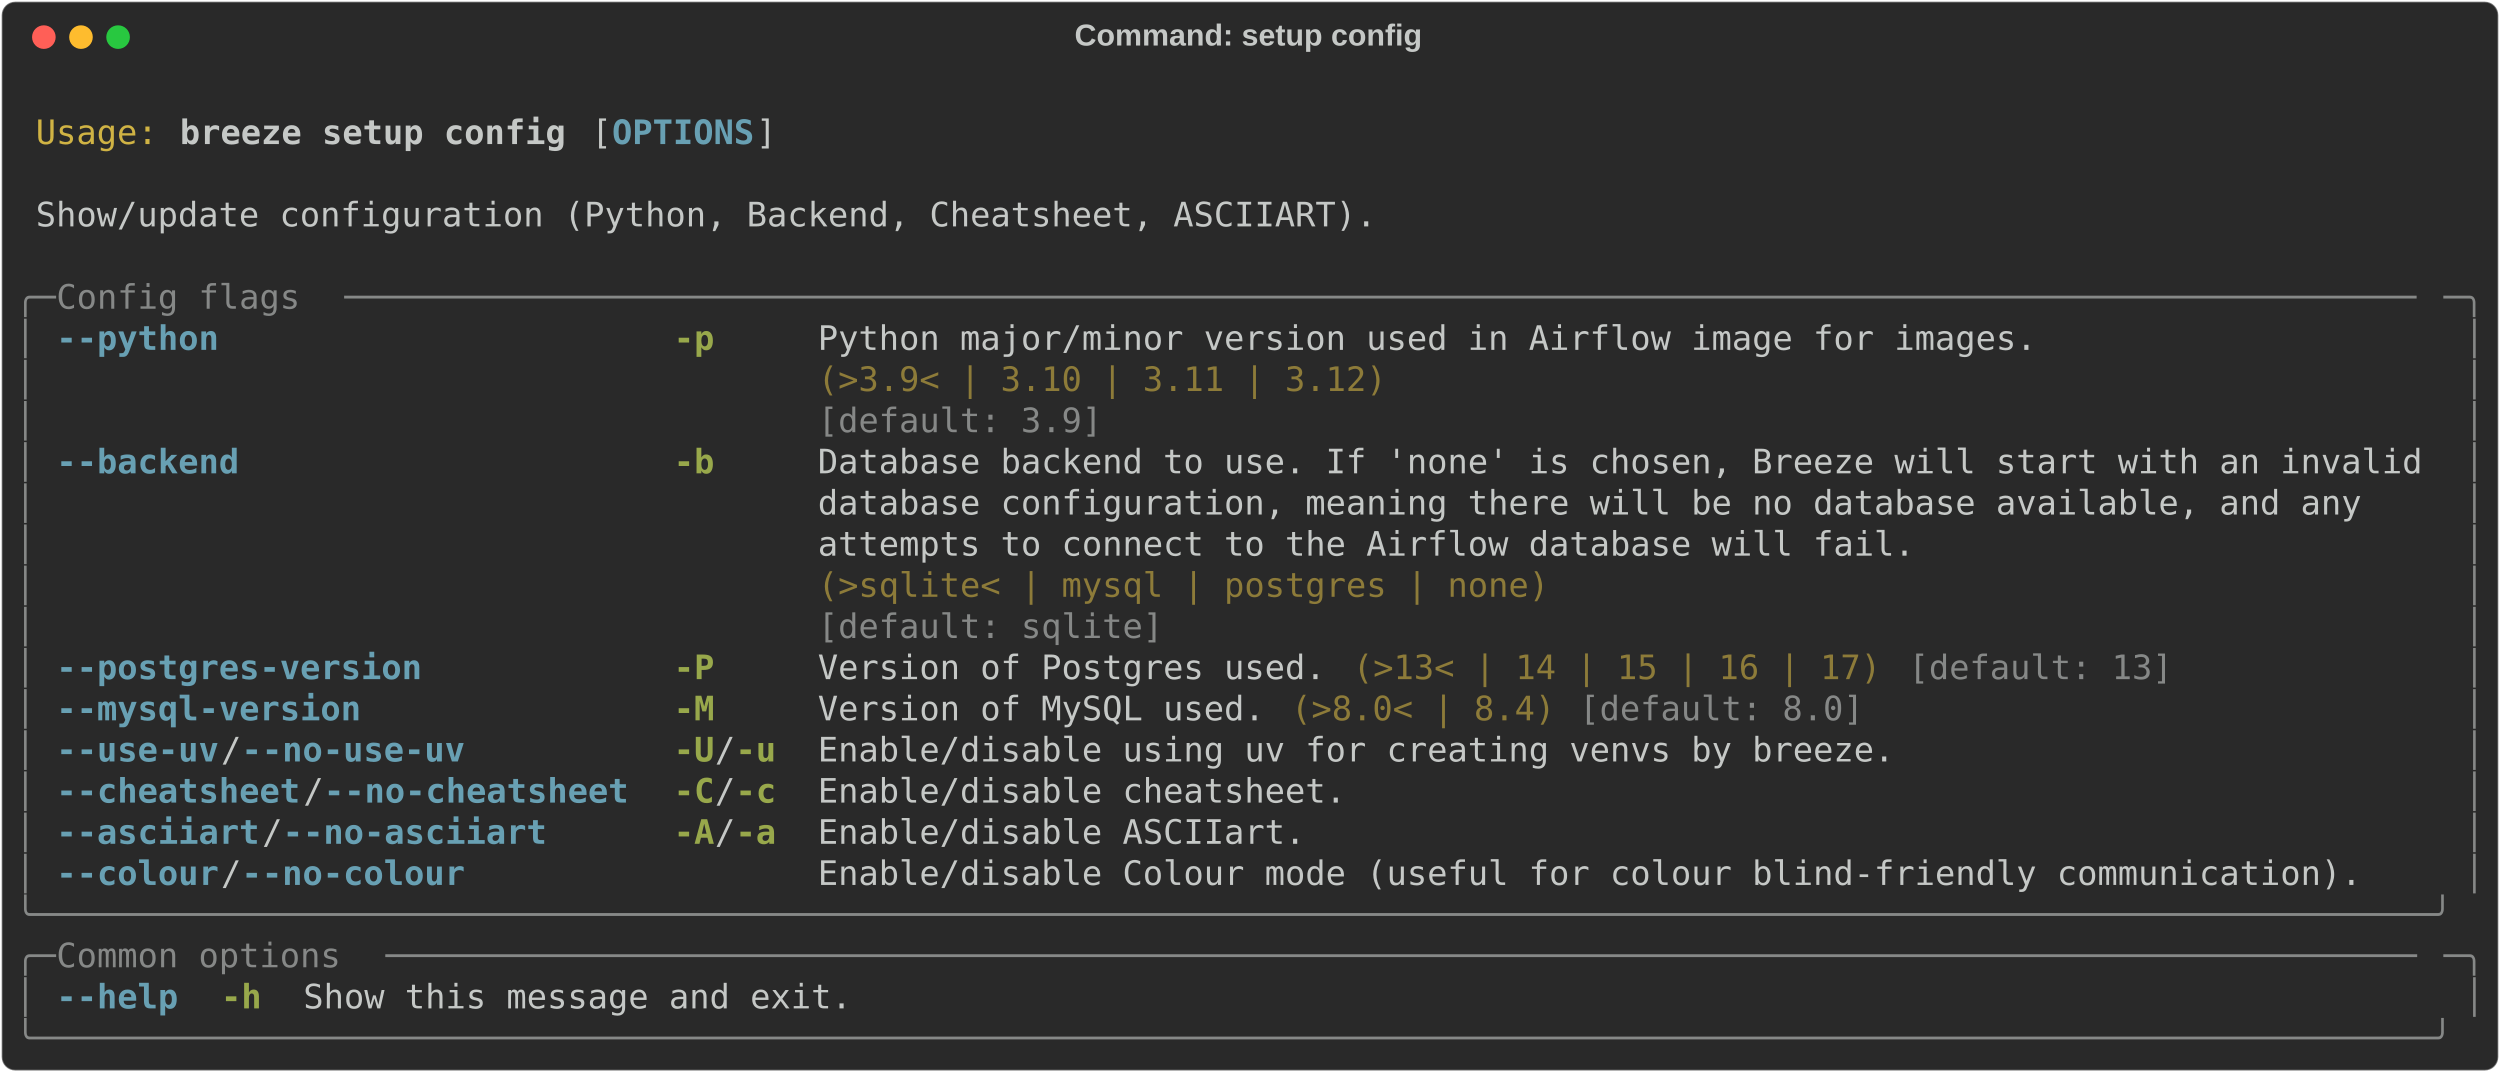
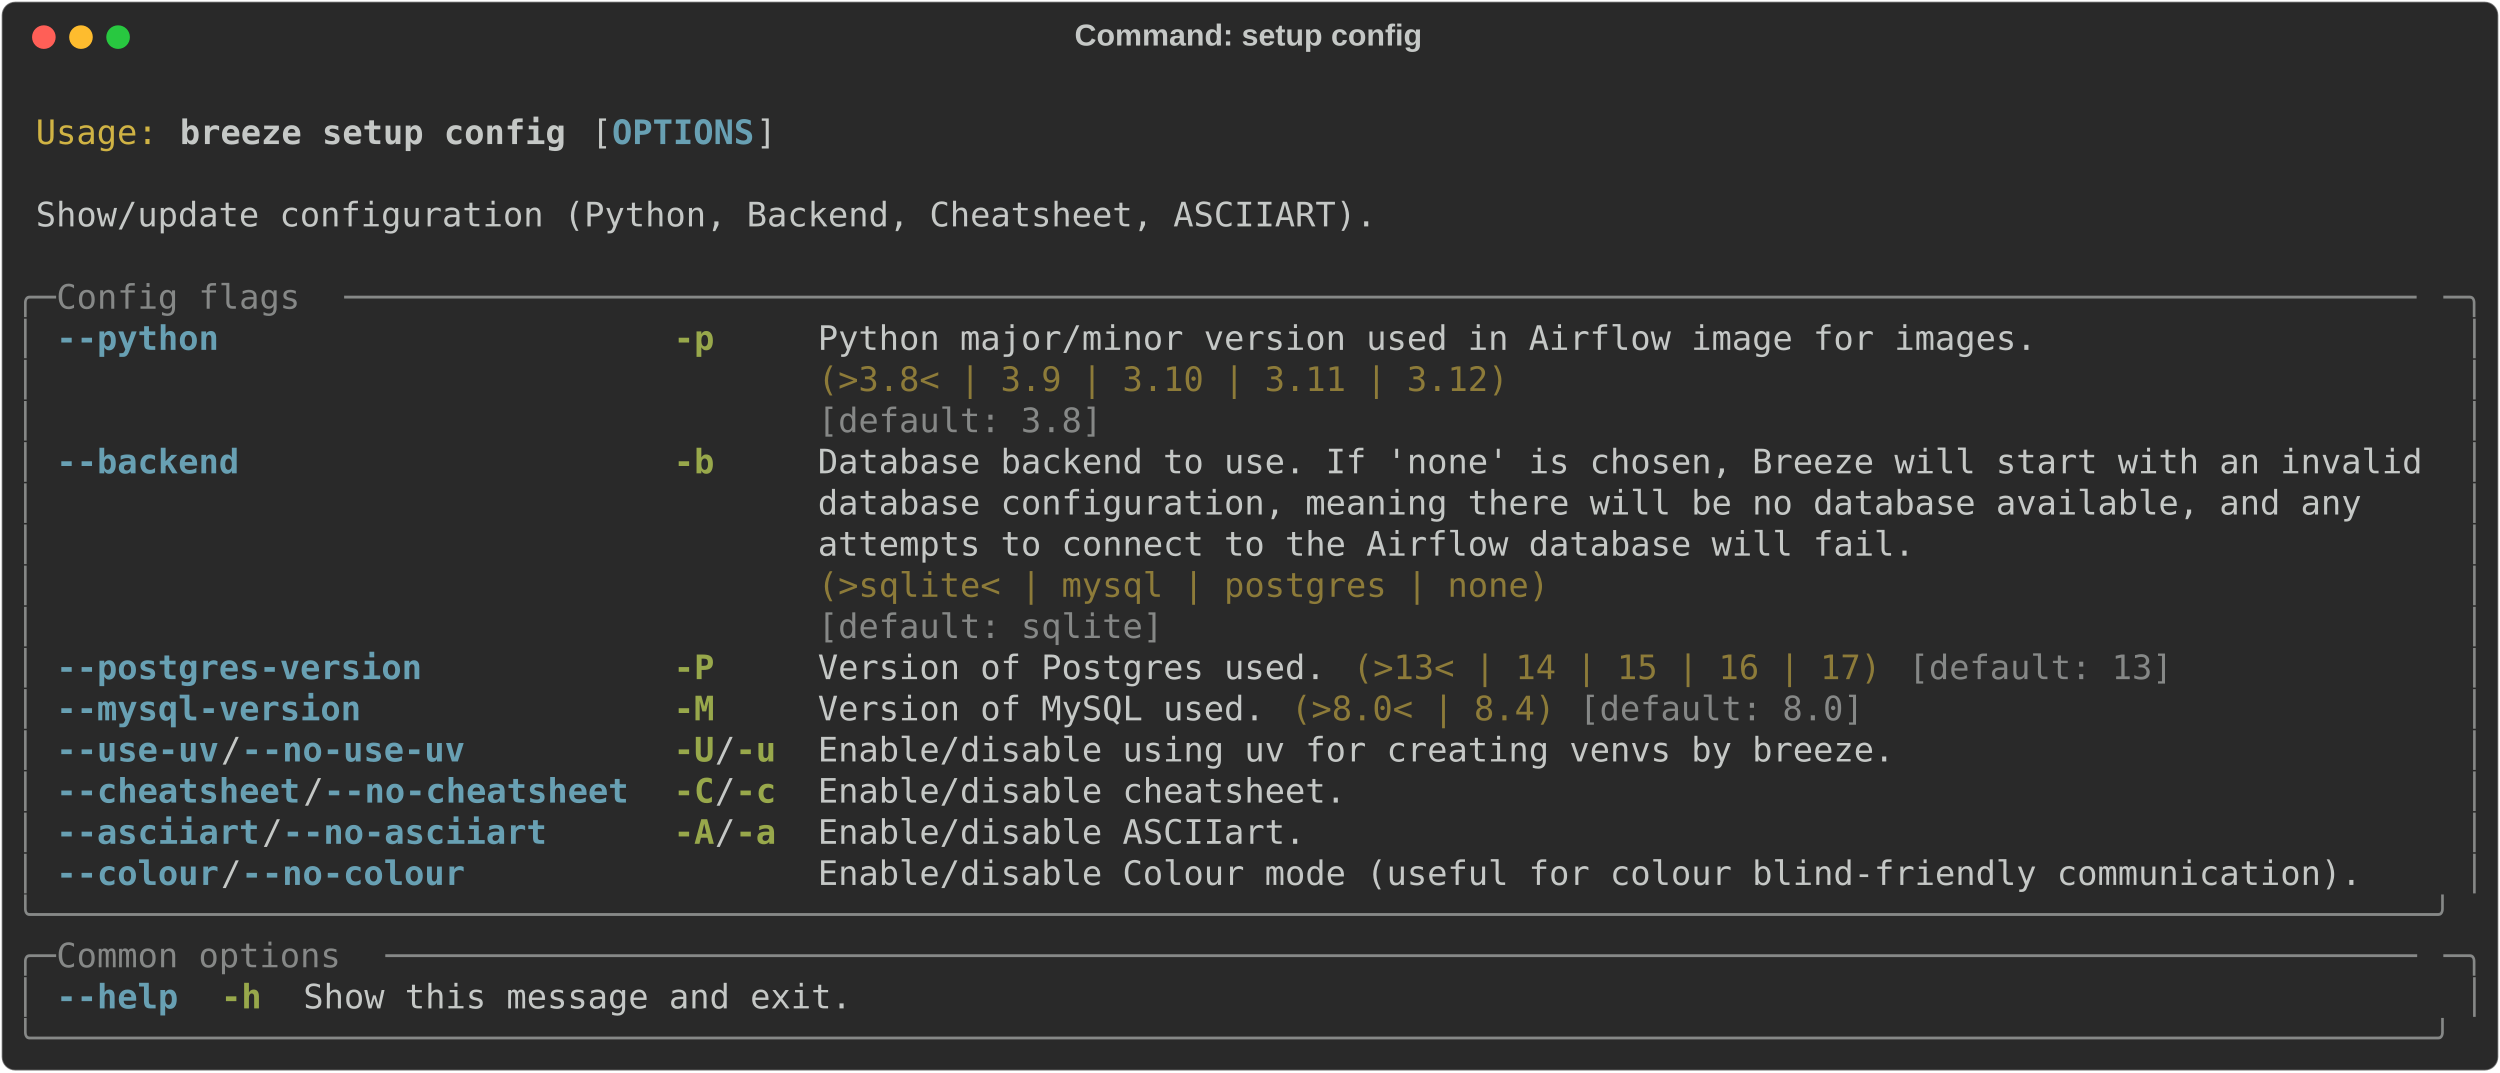
<svg xmlns="http://www.w3.org/2000/svg" class="rich-terminal" viewBox="0 0 1482 635.6">
  <style>

    @font-face {
        font-family: "Fira Code";
        src: local("FiraCode-Regular"),
                url("https://cdnjs.cloudflare.com/ajax/libs/firacode/6.2.0/woff2/FiraCode-Regular.woff2") format("woff2"),
                url("https://cdnjs.cloudflare.com/ajax/libs/firacode/6.2.0/woff/FiraCode-Regular.woff") format("woff");
        font-style: normal;
        font-weight: 400;
    }
    @font-face {
        font-family: "Fira Code";
        src: local("FiraCode-Bold"),
                url("https://cdnjs.cloudflare.com/ajax/libs/firacode/6.2.0/woff2/FiraCode-Bold.woff2") format("woff2"),
                url("https://cdnjs.cloudflare.com/ajax/libs/firacode/6.2.0/woff/FiraCode-Bold.woff") format("woff");
        font-style: bold;
        font-weight: 700;
    }

    .breeze-setup-config-matrix {
        font-family: Fira Code, monospace;
        font-size: 20px;
        line-height: 24.4px;
        font-variant-east-asian: full-width;
    }

    .breeze-setup-config-title {
        font-size: 18px;
        font-weight: bold;
        font-family: arial;
    }

    .breeze-setup-config-r1 { fill: #c5c8c6 }
.breeze-setup-config-r2 { fill: #d0b344 }
.breeze-setup-config-r3 { fill: #c5c8c6;font-weight: bold }
.breeze-setup-config-r4 { fill: #68a0b3;font-weight: bold }
.breeze-setup-config-r5 { fill: #868887 }
.breeze-setup-config-r6 { fill: #98a84b;font-weight: bold }
.breeze-setup-config-r7 { fill: #8d7b39 }
    </style>
  <defs>
    <clipPath id="breeze-setup-config-clip-terminal">
      <rect x="0" y="0" width="1463.0" height="584.6" />
    </clipPath>
    <clipPath id="breeze-setup-config-line-0">
      <rect x="0" y="1.5" width="1464" height="24.65" />
    </clipPath>
    <clipPath id="breeze-setup-config-line-1">
      <rect x="0" y="25.9" width="1464" height="24.65" />
    </clipPath>
    <clipPath id="breeze-setup-config-line-2">
      <rect x="0" y="50.3" width="1464" height="24.65" />
    </clipPath>
    <clipPath id="breeze-setup-config-line-3">
      <rect x="0" y="74.7" width="1464" height="24.65" />
    </clipPath>
    <clipPath id="breeze-setup-config-line-4">
      <rect x="0" y="99.1" width="1464" height="24.65" />
    </clipPath>
    <clipPath id="breeze-setup-config-line-5">
      <rect x="0" y="123.5" width="1464" height="24.65" />
    </clipPath>
    <clipPath id="breeze-setup-config-line-6">
      <rect x="0" y="147.9" width="1464" height="24.65" />
    </clipPath>
    <clipPath id="breeze-setup-config-line-7">
      <rect x="0" y="172.3" width="1464" height="24.65" />
    </clipPath>
    <clipPath id="breeze-setup-config-line-8">
      <rect x="0" y="196.7" width="1464" height="24.65" />
    </clipPath>
    <clipPath id="breeze-setup-config-line-9">
      <rect x="0" y="221.1" width="1464" height="24.65" />
    </clipPath>
    <clipPath id="breeze-setup-config-line-10">
      <rect x="0" y="245.5" width="1464" height="24.65" />
    </clipPath>
    <clipPath id="breeze-setup-config-line-11">
      <rect x="0" y="269.9" width="1464" height="24.65" />
    </clipPath>
    <clipPath id="breeze-setup-config-line-12">
      <rect x="0" y="294.3" width="1464" height="24.65" />
    </clipPath>
    <clipPath id="breeze-setup-config-line-13">
      <rect x="0" y="318.7" width="1464" height="24.65" />
    </clipPath>
    <clipPath id="breeze-setup-config-line-14">
      <rect x="0" y="343.1" width="1464" height="24.65" />
    </clipPath>
    <clipPath id="breeze-setup-config-line-15">
      <rect x="0" y="367.5" width="1464" height="24.65" />
    </clipPath>
    <clipPath id="breeze-setup-config-line-16">
      <rect x="0" y="391.9" width="1464" height="24.65" />
    </clipPath>
    <clipPath id="breeze-setup-config-line-17">
      <rect x="0" y="416.3" width="1464" height="24.65" />
    </clipPath>
    <clipPath id="breeze-setup-config-line-18">
      <rect x="0" y="440.7" width="1464" height="24.65" />
    </clipPath>
    <clipPath id="breeze-setup-config-line-19">
      <rect x="0" y="465.1" width="1464" height="24.65" />
    </clipPath>
    <clipPath id="breeze-setup-config-line-20">
      <rect x="0" y="489.5" width="1464" height="24.65" />
    </clipPath>
    <clipPath id="breeze-setup-config-line-21">
      <rect x="0" y="513.9" width="1464" height="24.65" />
    </clipPath>
    <clipPath id="breeze-setup-config-line-22">
      <rect x="0" y="538.3" width="1464" height="24.65" />
    </clipPath>
  </defs>
  <rect fill="#292929" stroke="rgba(255,255,255,0.35)" stroke-width="1" x="1" y="1" width="1480" height="633.6" rx="8" />
  <text class="breeze-setup-config-title" fill="#c5c8c6" text-anchor="middle" x="740" y="27">Command: setup config</text>
  <g transform="translate(26,22)">
    <circle cx="0" cy="0" r="7" fill="#ff5f57" />
    <circle cx="22" cy="0" r="7" fill="#febc2e" />
    <circle cx="44" cy="0" r="7" fill="#28c840" />
  </g>
  <g transform="translate(9, 41)" clip-path="url(#breeze-setup-config-clip-terminal)">
    <g class="breeze-setup-config-matrix">
      <text class="breeze-setup-config-r1" x="1464" y="20" textLength="12.2" clip-path="url(#breeze-setup-config-line-0)">
</text>
      <text class="breeze-setup-config-r2" x="12.2" y="44.4" textLength="73.2" clip-path="url(#breeze-setup-config-line-1)">Usage:</text>
      <text class="breeze-setup-config-r3" x="97.6" y="44.4" textLength="231.8" clip-path="url(#breeze-setup-config-line-1)">breeze setup config</text>
      <text class="breeze-setup-config-r1" x="341.6" y="44.4" textLength="12.2" clip-path="url(#breeze-setup-config-line-1)">[</text>
      <text class="breeze-setup-config-r4" x="353.8" y="44.4" textLength="85.4" clip-path="url(#breeze-setup-config-line-1)">OPTIONS</text>
      <text class="breeze-setup-config-r1" x="439.2" y="44.4" textLength="12.2" clip-path="url(#breeze-setup-config-line-1)">]</text>
      <text class="breeze-setup-config-r1" x="1464" y="44.4" textLength="12.2" clip-path="url(#breeze-setup-config-line-1)">
</text>
      <text class="breeze-setup-config-r1" x="1464" y="68.8" textLength="12.2" clip-path="url(#breeze-setup-config-line-2)">
</text>
      <text class="breeze-setup-config-r1" x="12.2" y="93.2" textLength="805.2" clip-path="url(#breeze-setup-config-line-3)">Show/update configuration (Python, Backend, Cheatsheet, ASCIIART).</text>
      <text class="breeze-setup-config-r1" x="1464" y="93.2" textLength="12.2" clip-path="url(#breeze-setup-config-line-3)">
</text>
      <text class="breeze-setup-config-r1" x="1464" y="117.6" textLength="12.2" clip-path="url(#breeze-setup-config-line-4)">
</text>
      <text class="breeze-setup-config-r5" x="0" y="142" textLength="24.4" clip-path="url(#breeze-setup-config-line-5)">╭─</text>
      <text class="breeze-setup-config-r5" x="24.4" y="142" textLength="170.8" clip-path="url(#breeze-setup-config-line-5)"> Config flags </text>
      <text class="breeze-setup-config-r5" x="195.2" y="142" textLength="1244.4" clip-path="url(#breeze-setup-config-line-5)">──────────────────────────────────────────────────────────────────────────────────────────────────────</text>
      <text class="breeze-setup-config-r5" x="1439.6" y="142" textLength="24.4" clip-path="url(#breeze-setup-config-line-5)">─╮</text>
      <text class="breeze-setup-config-r1" x="1464" y="142" textLength="12.2" clip-path="url(#breeze-setup-config-line-5)">
</text>
      <text class="breeze-setup-config-r5" x="0" y="166.4" textLength="12.2" clip-path="url(#breeze-setup-config-line-6)">│</text>
      <text class="breeze-setup-config-r4" x="24.4" y="166.4" textLength="97.6" clip-path="url(#breeze-setup-config-line-6)">--python</text>
      <text class="breeze-setup-config-r6" x="390.4" y="166.4" textLength="24.4" clip-path="url(#breeze-setup-config-line-6)">-p</text>
      <text class="breeze-setup-config-r1" x="475.8" y="166.4" textLength="732" clip-path="url(#breeze-setup-config-line-6)">Python major/minor version used in Airflow image for images.</text>
      <text class="breeze-setup-config-r5" x="1451.8" y="166.4" textLength="12.2" clip-path="url(#breeze-setup-config-line-6)">│</text>
      <text class="breeze-setup-config-r1" x="1464" y="166.4" textLength="12.2" clip-path="url(#breeze-setup-config-line-6)">
</text>
      <text class="breeze-setup-config-r5" x="0" y="190.8" textLength="12.2" clip-path="url(#breeze-setup-config-line-7)">│</text>
-       <text class="breeze-setup-config-r7" x="475.8" y="190.8" textLength="732" clip-path="url(#breeze-setup-config-line-7)">(&gt;3.9&lt; | 3.10 | 3.11 | 3.12)                                </text>
+       <text class="breeze-setup-config-r7" x="475.8" y="190.8" textLength="732" clip-path="url(#breeze-setup-config-line-7)">(&gt;3.8&lt; | 3.9 | 3.10 | 3.11 | 3.12)                          </text>
      <text class="breeze-setup-config-r5" x="1451.8" y="190.8" textLength="12.2" clip-path="url(#breeze-setup-config-line-7)">│</text>
      <text class="breeze-setup-config-r1" x="1464" y="190.8" textLength="12.2" clip-path="url(#breeze-setup-config-line-7)">
</text>
      <text class="breeze-setup-config-r5" x="0" y="215.2" textLength="12.2" clip-path="url(#breeze-setup-config-line-8)">│</text>
-       <text class="breeze-setup-config-r5" x="475.8" y="215.2" textLength="732" clip-path="url(#breeze-setup-config-line-8)">[default: 3.9]                                              </text>
+       <text class="breeze-setup-config-r5" x="475.8" y="215.2" textLength="732" clip-path="url(#breeze-setup-config-line-8)">[default: 3.8]                                              </text>
      <text class="breeze-setup-config-r5" x="1451.8" y="215.2" textLength="12.2" clip-path="url(#breeze-setup-config-line-8)">│</text>
      <text class="breeze-setup-config-r1" x="1464" y="215.2" textLength="12.2" clip-path="url(#breeze-setup-config-line-8)">
</text>
      <text class="breeze-setup-config-r5" x="0" y="239.6" textLength="12.2" clip-path="url(#breeze-setup-config-line-9)">│</text>
      <text class="breeze-setup-config-r4" x="24.4" y="239.6" textLength="109.8" clip-path="url(#breeze-setup-config-line-9)">--backend</text>
      <text class="breeze-setup-config-r6" x="390.4" y="239.6" textLength="24.4" clip-path="url(#breeze-setup-config-line-9)">-b</text>
      <text class="breeze-setup-config-r1" x="475.8" y="239.6" textLength="963.8" clip-path="url(#breeze-setup-config-line-9)">Database backend to use. If 'none' is chosen, Breeze will start with an invalid</text>
      <text class="breeze-setup-config-r5" x="1451.8" y="239.6" textLength="12.2" clip-path="url(#breeze-setup-config-line-9)">│</text>
      <text class="breeze-setup-config-r1" x="1464" y="239.6" textLength="12.2" clip-path="url(#breeze-setup-config-line-9)">
</text>
      <text class="breeze-setup-config-r5" x="0" y="264" textLength="12.2" clip-path="url(#breeze-setup-config-line-10)">│</text>
      <text class="breeze-setup-config-r1" x="475.8" y="264" textLength="963.8" clip-path="url(#breeze-setup-config-line-10)">database configuration, meaning there will be no database available, and any   </text>
      <text class="breeze-setup-config-r5" x="1451.8" y="264" textLength="12.2" clip-path="url(#breeze-setup-config-line-10)">│</text>
      <text class="breeze-setup-config-r1" x="1464" y="264" textLength="12.2" clip-path="url(#breeze-setup-config-line-10)">
</text>
      <text class="breeze-setup-config-r5" x="0" y="288.4" textLength="12.2" clip-path="url(#breeze-setup-config-line-11)">│</text>
      <text class="breeze-setup-config-r1" x="475.8" y="288.4" textLength="963.8" clip-path="url(#breeze-setup-config-line-11)">attempts to connect to the Airflow database will fail.                         </text>
      <text class="breeze-setup-config-r5" x="1451.8" y="288.4" textLength="12.2" clip-path="url(#breeze-setup-config-line-11)">│</text>
      <text class="breeze-setup-config-r1" x="1464" y="288.4" textLength="12.2" clip-path="url(#breeze-setup-config-line-11)">
</text>
      <text class="breeze-setup-config-r5" x="0" y="312.8" textLength="12.2" clip-path="url(#breeze-setup-config-line-12)">│</text>
      <text class="breeze-setup-config-r7" x="475.8" y="312.8" textLength="963.8" clip-path="url(#breeze-setup-config-line-12)">(&gt;sqlite&lt; | mysql | postgres | none)                                           </text>
      <text class="breeze-setup-config-r5" x="1451.8" y="312.8" textLength="12.2" clip-path="url(#breeze-setup-config-line-12)">│</text>
      <text class="breeze-setup-config-r1" x="1464" y="312.8" textLength="12.2" clip-path="url(#breeze-setup-config-line-12)">
</text>
      <text class="breeze-setup-config-r5" x="0" y="337.2" textLength="12.2" clip-path="url(#breeze-setup-config-line-13)">│</text>
      <text class="breeze-setup-config-r5" x="475.8" y="337.2" textLength="963.8" clip-path="url(#breeze-setup-config-line-13)">[default: sqlite]                                                              </text>
      <text class="breeze-setup-config-r5" x="1451.8" y="337.2" textLength="12.2" clip-path="url(#breeze-setup-config-line-13)">│</text>
      <text class="breeze-setup-config-r1" x="1464" y="337.2" textLength="12.2" clip-path="url(#breeze-setup-config-line-13)">
</text>
      <text class="breeze-setup-config-r5" x="0" y="361.6" textLength="12.2" clip-path="url(#breeze-setup-config-line-14)">│</text>
      <text class="breeze-setup-config-r4" x="24.4" y="361.6" textLength="219.6" clip-path="url(#breeze-setup-config-line-14)">--postgres-version</text>
      <text class="breeze-setup-config-r6" x="390.4" y="361.6" textLength="24.4" clip-path="url(#breeze-setup-config-line-14)">-P</text>
      <text class="breeze-setup-config-r1" x="475.8" y="361.6" textLength="305" clip-path="url(#breeze-setup-config-line-14)">Version of Postgres used.</text>
      <text class="breeze-setup-config-r7" x="793" y="361.6" textLength="317.2" clip-path="url(#breeze-setup-config-line-14)">(&gt;13&lt; | 14 | 15 | 16 | 17)</text>
      <text class="breeze-setup-config-r5" x="1122.4" y="361.6" textLength="158.6" clip-path="url(#breeze-setup-config-line-14)">[default: 13]</text>
      <text class="breeze-setup-config-r5" x="1451.8" y="361.6" textLength="12.2" clip-path="url(#breeze-setup-config-line-14)">│</text>
      <text class="breeze-setup-config-r1" x="1464" y="361.6" textLength="12.2" clip-path="url(#breeze-setup-config-line-14)">
</text>
      <text class="breeze-setup-config-r5" x="0" y="386" textLength="12.2" clip-path="url(#breeze-setup-config-line-15)">│</text>
      <text class="breeze-setup-config-r4" x="24.4" y="386" textLength="183" clip-path="url(#breeze-setup-config-line-15)">--mysql-version</text>
      <text class="breeze-setup-config-r6" x="390.4" y="386" textLength="24.4" clip-path="url(#breeze-setup-config-line-15)">-M</text>
      <text class="breeze-setup-config-r1" x="475.8" y="386" textLength="268.4" clip-path="url(#breeze-setup-config-line-15)">Version of MySQL used.</text>
      <text class="breeze-setup-config-r7" x="756.4" y="386" textLength="158.6" clip-path="url(#breeze-setup-config-line-15)">(&gt;8.0&lt; | 8.4)</text>
      <text class="breeze-setup-config-r5" x="927.2" y="386" textLength="170.8" clip-path="url(#breeze-setup-config-line-15)">[default: 8.0]</text>
      <text class="breeze-setup-config-r5" x="1451.8" y="386" textLength="12.2" clip-path="url(#breeze-setup-config-line-15)">│</text>
      <text class="breeze-setup-config-r1" x="1464" y="386" textLength="12.2" clip-path="url(#breeze-setup-config-line-15)">
</text>
      <text class="breeze-setup-config-r5" x="0" y="410.4" textLength="12.2" clip-path="url(#breeze-setup-config-line-16)">│</text>
      <text class="breeze-setup-config-r4" x="24.4" y="410.4" textLength="97.6" clip-path="url(#breeze-setup-config-line-16)">--use-uv</text>
      <text class="breeze-setup-config-r1" x="122" y="410.4" textLength="12.2" clip-path="url(#breeze-setup-config-line-16)">/</text>
      <text class="breeze-setup-config-r4" x="134.2" y="410.4" textLength="134.2" clip-path="url(#breeze-setup-config-line-16)">--no-use-uv</text>
      <text class="breeze-setup-config-r6" x="390.4" y="410.4" textLength="24.4" clip-path="url(#breeze-setup-config-line-16)">-U</text>
      <text class="breeze-setup-config-r1" x="414.8" y="410.4" textLength="12.2" clip-path="url(#breeze-setup-config-line-16)">/</text>
      <text class="breeze-setup-config-r6" x="427" y="410.4" textLength="24.4" clip-path="url(#breeze-setup-config-line-16)">-u</text>
      <text class="breeze-setup-config-r1" x="475.8" y="410.4" textLength="646.6" clip-path="url(#breeze-setup-config-line-16)">Enable/disable using uv for creating venvs by breeze.</text>
      <text class="breeze-setup-config-r5" x="1451.8" y="410.4" textLength="12.2" clip-path="url(#breeze-setup-config-line-16)">│</text>
      <text class="breeze-setup-config-r1" x="1464" y="410.4" textLength="12.2" clip-path="url(#breeze-setup-config-line-16)">
</text>
      <text class="breeze-setup-config-r5" x="0" y="434.8" textLength="12.2" clip-path="url(#breeze-setup-config-line-17)">│</text>
      <text class="breeze-setup-config-r4" x="24.4" y="434.8" textLength="146.4" clip-path="url(#breeze-setup-config-line-17)">--cheatsheet</text>
      <text class="breeze-setup-config-r1" x="170.8" y="434.8" textLength="12.2" clip-path="url(#breeze-setup-config-line-17)">/</text>
      <text class="breeze-setup-config-r4" x="183" y="434.8" textLength="183" clip-path="url(#breeze-setup-config-line-17)">--no-cheatsheet</text>
      <text class="breeze-setup-config-r6" x="390.4" y="434.8" textLength="24.4" clip-path="url(#breeze-setup-config-line-17)">-C</text>
      <text class="breeze-setup-config-r1" x="414.8" y="434.8" textLength="12.2" clip-path="url(#breeze-setup-config-line-17)">/</text>
      <text class="breeze-setup-config-r6" x="427" y="434.8" textLength="24.4" clip-path="url(#breeze-setup-config-line-17)">-c</text>
      <text class="breeze-setup-config-r1" x="475.8" y="434.8" textLength="317.2" clip-path="url(#breeze-setup-config-line-17)">Enable/disable cheatsheet.</text>
      <text class="breeze-setup-config-r5" x="1451.8" y="434.8" textLength="12.2" clip-path="url(#breeze-setup-config-line-17)">│</text>
      <text class="breeze-setup-config-r1" x="1464" y="434.8" textLength="12.2" clip-path="url(#breeze-setup-config-line-17)">
</text>
      <text class="breeze-setup-config-r5" x="0" y="459.2" textLength="12.2" clip-path="url(#breeze-setup-config-line-18)">│</text>
      <text class="breeze-setup-config-r4" x="24.4" y="459.2" textLength="122" clip-path="url(#breeze-setup-config-line-18)">--asciiart</text>
      <text class="breeze-setup-config-r1" x="146.4" y="459.2" textLength="12.2" clip-path="url(#breeze-setup-config-line-18)">/</text>
      <text class="breeze-setup-config-r4" x="158.6" y="459.2" textLength="158.6" clip-path="url(#breeze-setup-config-line-18)">--no-asciiart</text>
      <text class="breeze-setup-config-r6" x="390.4" y="459.2" textLength="24.4" clip-path="url(#breeze-setup-config-line-18)">-A</text>
      <text class="breeze-setup-config-r1" x="414.8" y="459.2" textLength="12.2" clip-path="url(#breeze-setup-config-line-18)">/</text>
      <text class="breeze-setup-config-r6" x="427" y="459.2" textLength="24.4" clip-path="url(#breeze-setup-config-line-18)">-a</text>
      <text class="breeze-setup-config-r1" x="475.8" y="459.2" textLength="292.8" clip-path="url(#breeze-setup-config-line-18)">Enable/disable ASCIIart.</text>
      <text class="breeze-setup-config-r5" x="1451.8" y="459.2" textLength="12.2" clip-path="url(#breeze-setup-config-line-18)">│</text>
      <text class="breeze-setup-config-r1" x="1464" y="459.2" textLength="12.2" clip-path="url(#breeze-setup-config-line-18)">
</text>
      <text class="breeze-setup-config-r5" x="0" y="483.6" textLength="12.2" clip-path="url(#breeze-setup-config-line-19)">│</text>
      <text class="breeze-setup-config-r4" x="24.4" y="483.6" textLength="97.6" clip-path="url(#breeze-setup-config-line-19)">--colour</text>
      <text class="breeze-setup-config-r1" x="122" y="483.6" textLength="12.2" clip-path="url(#breeze-setup-config-line-19)">/</text>
      <text class="breeze-setup-config-r4" x="134.2" y="483.6" textLength="134.2" clip-path="url(#breeze-setup-config-line-19)">--no-colour</text>
      <text class="breeze-setup-config-r1" x="475.8" y="483.6" textLength="927.2" clip-path="url(#breeze-setup-config-line-19)">Enable/disable Colour mode (useful for colour blind-friendly communication).</text>
      <text class="breeze-setup-config-r5" x="1451.8" y="483.6" textLength="12.2" clip-path="url(#breeze-setup-config-line-19)">│</text>
      <text class="breeze-setup-config-r1" x="1464" y="483.6" textLength="12.2" clip-path="url(#breeze-setup-config-line-19)">
</text>
      <text class="breeze-setup-config-r5" x="0" y="508" textLength="1464" clip-path="url(#breeze-setup-config-line-20)">╰──────────────────────────────────────────────────────────────────────────────────────────────────────────────────────╯</text>
      <text class="breeze-setup-config-r1" x="1464" y="508" textLength="12.2" clip-path="url(#breeze-setup-config-line-20)">
</text>
      <text class="breeze-setup-config-r5" x="0" y="532.4" textLength="24.4" clip-path="url(#breeze-setup-config-line-21)">╭─</text>
      <text class="breeze-setup-config-r5" x="24.4" y="532.4" textLength="195.2" clip-path="url(#breeze-setup-config-line-21)"> Common options </text>
      <text class="breeze-setup-config-r5" x="219.6" y="532.4" textLength="1220" clip-path="url(#breeze-setup-config-line-21)">────────────────────────────────────────────────────────────────────────────────────────────────────</text>
      <text class="breeze-setup-config-r5" x="1439.6" y="532.4" textLength="24.4" clip-path="url(#breeze-setup-config-line-21)">─╮</text>
      <text class="breeze-setup-config-r1" x="1464" y="532.4" textLength="12.2" clip-path="url(#breeze-setup-config-line-21)">
</text>
      <text class="breeze-setup-config-r5" x="0" y="556.8" textLength="12.2" clip-path="url(#breeze-setup-config-line-22)">│</text>
      <text class="breeze-setup-config-r4" x="24.4" y="556.8" textLength="73.2" clip-path="url(#breeze-setup-config-line-22)">--help</text>
      <text class="breeze-setup-config-r6" x="122" y="556.8" textLength="24.4" clip-path="url(#breeze-setup-config-line-22)">-h</text>
      <text class="breeze-setup-config-r1" x="170.8" y="556.8" textLength="329.4" clip-path="url(#breeze-setup-config-line-22)">Show this message and exit.</text>
      <text class="breeze-setup-config-r5" x="1451.8" y="556.8" textLength="12.2" clip-path="url(#breeze-setup-config-line-22)">│</text>
      <text class="breeze-setup-config-r1" x="1464" y="556.8" textLength="12.2" clip-path="url(#breeze-setup-config-line-22)">
</text>
      <text class="breeze-setup-config-r5" x="0" y="581.2" textLength="1464" clip-path="url(#breeze-setup-config-line-23)">╰──────────────────────────────────────────────────────────────────────────────────────────────────────────────────────╯</text>
      <text class="breeze-setup-config-r1" x="1464" y="581.2" textLength="12.2" clip-path="url(#breeze-setup-config-line-23)">
</text>
    </g>
  </g>
</svg>
